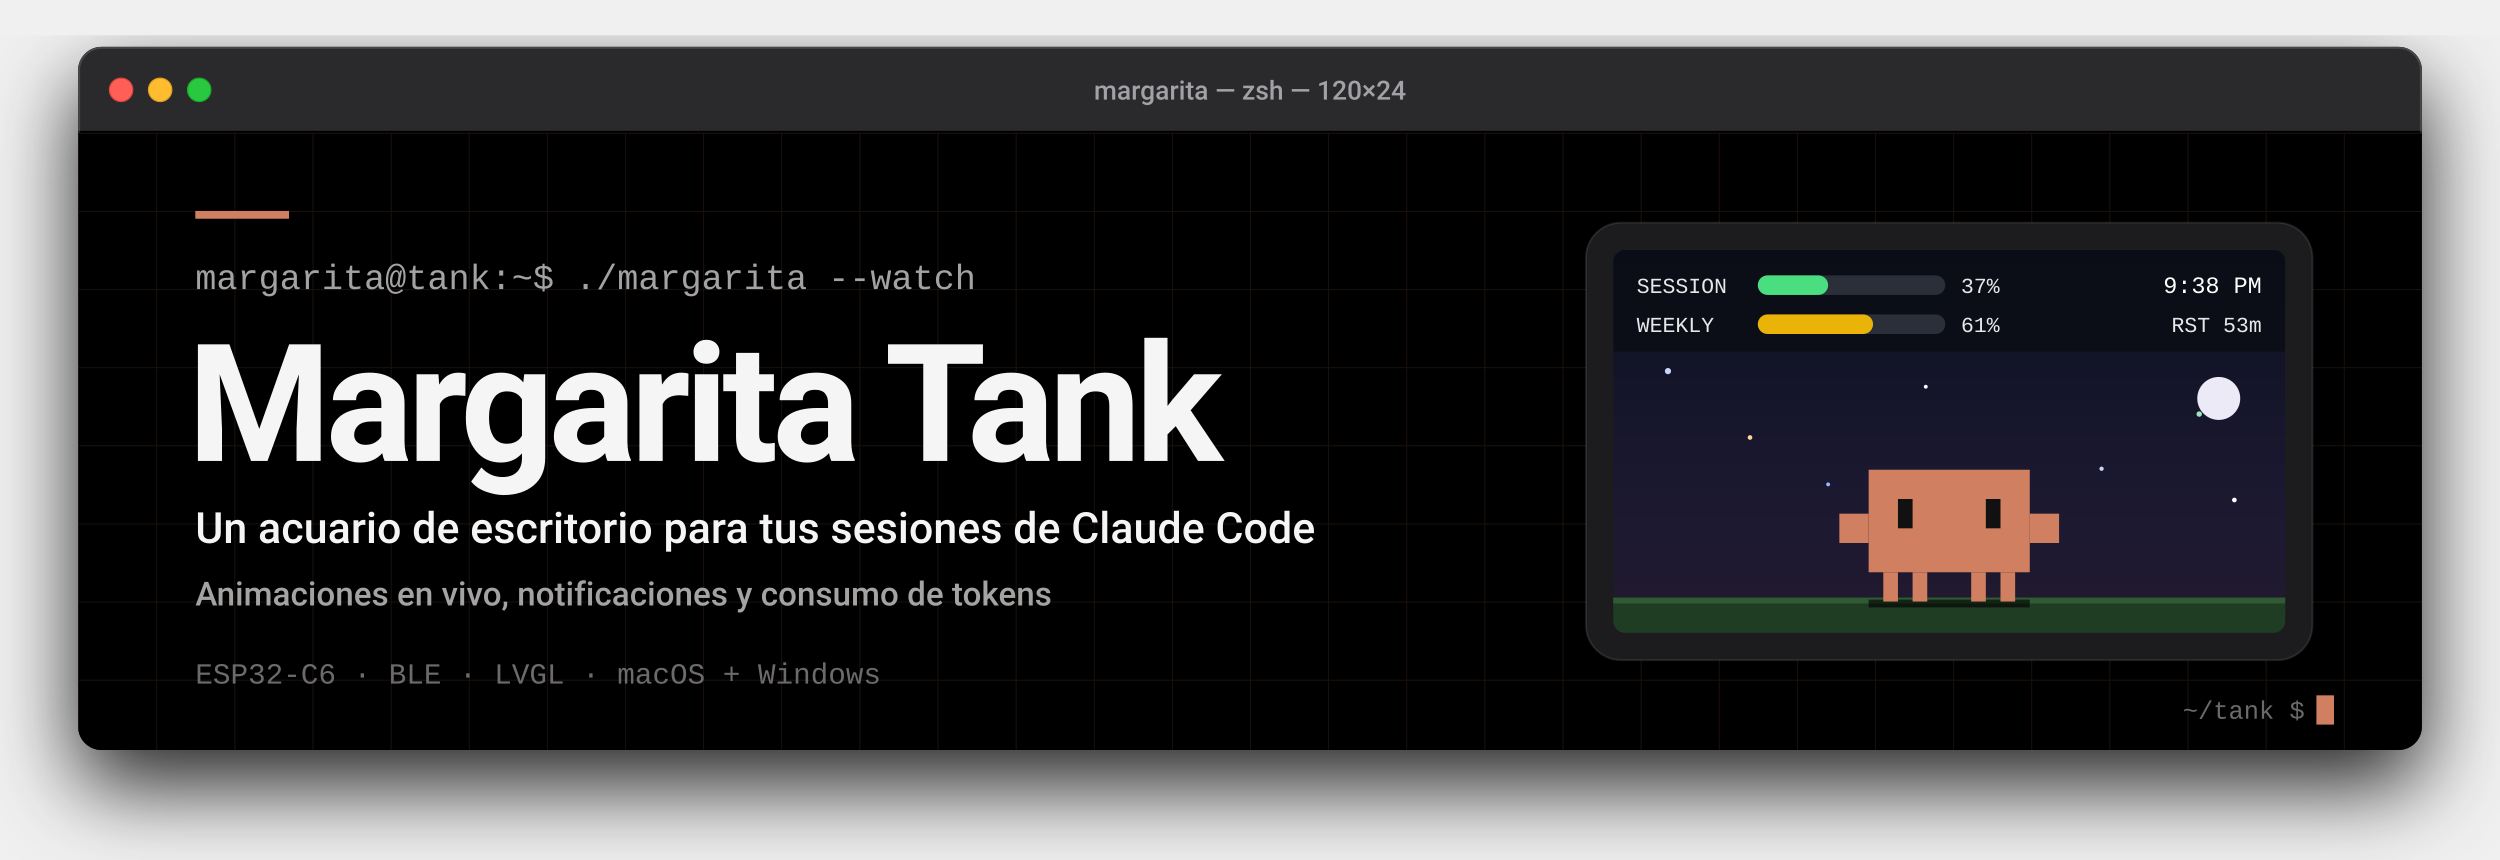
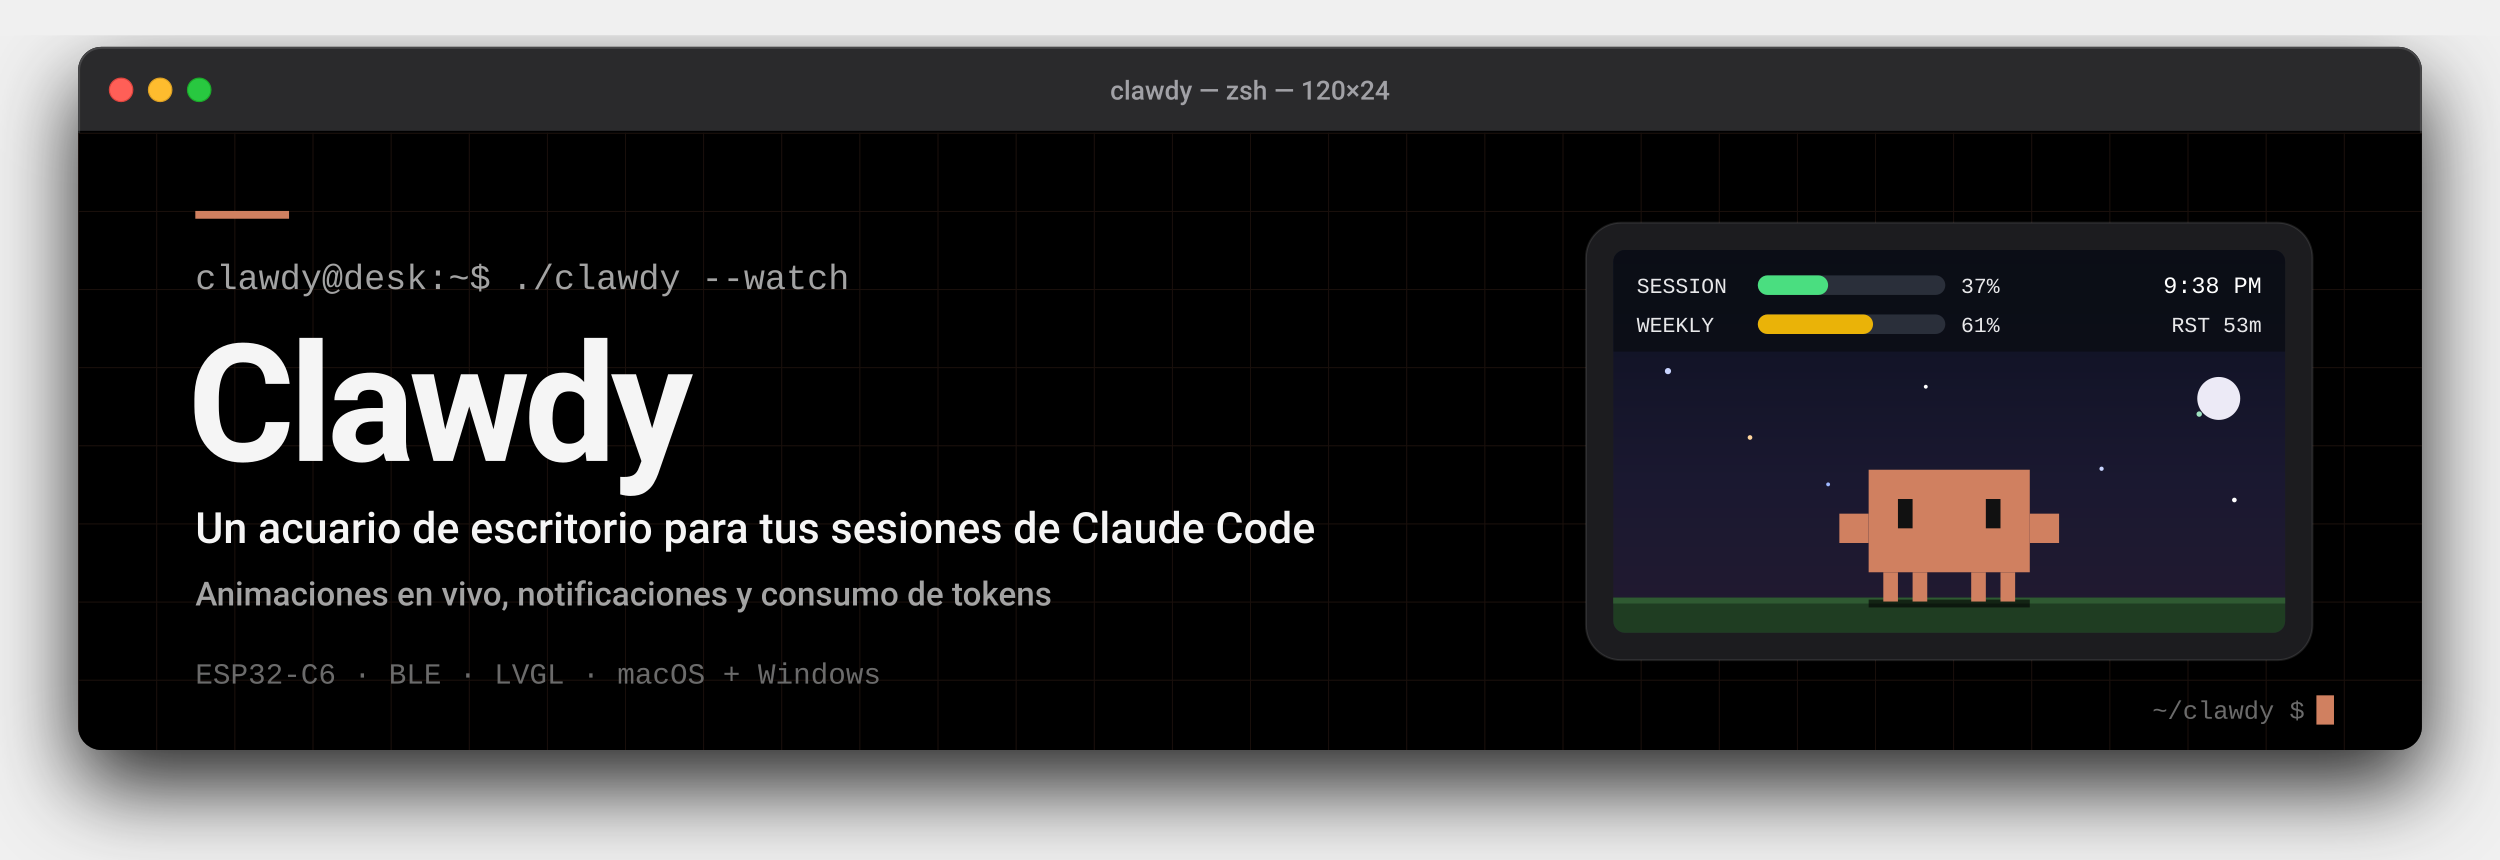
- <svg xmlns="http://www.w3.org/2000/svg" viewBox="0 0 1280 440" width="1280" height="440" role="img" aria-label="Margarita Tank: un acuario de escritorio para tus sesiones de Claude Code">
+ <svg xmlns="http://www.w3.org/2000/svg" viewBox="0 0 1280 440" width="1280" height="440" role="img" aria-label="Clawdy: un acuario de escritorio para tus sesiones de Claude Code">
  <defs>
    <style>
.h{font-family:system-ui,-apple-system,'Segoe UI',Roboto,'Helvetica Neue',Arial,sans-serif;font-weight:700;letter-spacing:-0.035em;fill:#f5f5f5}
.b{font-family:system-ui,-apple-system,'Segoe UI',Roboto,'Helvetica Neue',Arial,sans-serif;font-weight:500}
.m{font-family:ui-monospace,SFMono-Regular,'SF Mono',Menlo,Consolas,'Liberation Mono',monospace;font-weight:400}
.sub{fill:#a3a3a3}.dim{fill:#6b6b6b}.fg{fill:#f5f5f5}.acc{fill:#d08060}
@keyframes blink{0%,49%{opacity:1}50%,100%{opacity:0}}
@keyframes tw{0%,100%{opacity:1}50%{opacity:0.25}}
@keyframes bob{0%,100%{transform:translateY(0)}50%{transform:translateY(-3px)}}
.cur{animation:blink 1.1s steps(1,end) infinite}
.tw{animation:tw 2.6s ease-in-out infinite}
.bob{animation:bob 1.6s steps(2,end) infinite}
@media (prefers-reduced-motion:reduce){.cur,.tw,.bob{animation:none}}
</style>
    <pattern id="g" width="40" height="40" patternUnits="userSpaceOnUse">
      <path d="M40 0H0V40" fill="none" stroke="rgba(208,128,96,0.12)" stroke-width="1" />
    </pattern>
    <linearGradient id="sky" x1="0" y1="0" x2="0" y2="1">
      <stop offset="0" stop-color="#0c1020" />
      <stop offset="0.6" stop-color="#1a1830" />
      <stop offset="1" stop-color="#221a30" />
    </linearGradient>
    <filter id="ws" x="-10%" y="-10%" width="120%" height="130%">
      <feDropShadow dx="0" dy="18" stdDeviation="22" flood-color="rgba(0,0,0,0.85)" flood-opacity="1" />
    </filter>
    <clipPath id="wc">
      <rect width="1200" height="360" rx="12" />
    </clipPath>
  </defs>
  <g transform="translate(40 24)">
    <rect width="1200" height="360" rx="12" fill="#0b0b0c" filter="url(#ws)" />
    <g clip-path="url(#wc)">
      <rect width="1200" height="44" fill="#2a2a2c" />
      <path d="M0 43.5H1200" stroke="#000000" />
    </g>
    <rect x="0.5" y="0.5" width="1199" height="359" rx="11.5" fill="none" stroke="rgba(255,255,255,0.14)" />
    <circle cx="22" cy="22" r="6" fill="#FF5F57" stroke="#E0443E" stroke-width="0.6" />
    <circle cx="42" cy="22" r="6" fill="#FEBC2E" stroke="#DEA123" stroke-width="0.6" />
    <circle cx="62" cy="22" r="6" fill="#28C840" stroke="#1AAB29" stroke-width="0.6" />
-     <text x="600" y="27" text-anchor="middle" class="b" font-size="13.5" fill="#a1a1a6">margarita — zsh — 120×24</text>
+     <text x="600" y="27" text-anchor="middle" class="b" font-size="13.5" fill="#a1a1a6">clawdy — zsh — 120×24</text>
    <g clip-path="url(#wc)">
      <g transform="translate(0 44)">
        <rect width="1200" height="316" fill="#000000" />
        <rect width="1200" height="316" fill="url(#g)" />
        <rect x="60" y="40" width="48" height="4" fill="#d08060" />
-         <text x="60" y="80" class="m sub" font-size="18">margarita@tank:~$ ./margarita --watch</text>
-         <text x="56" y="168" class="h" font-size="84">Margarita Tank</text>
+         <text x="60" y="80" class="m sub" font-size="18">clawdy@desk:~$ ./clawdy --watch</text>
+         <text x="56" y="168" class="h" font-size="84">Clawdy</text>
        <text x="60" y="210" class="b fg" font-size="22">Un acuario de escritorio para tus sesiones de Claude Code</text>
        <text x="60" y="242" class="b sub" font-size="17">Animaciones en vivo, notificaciones y consumo de tokens</text>
        <text x="60" y="282" class="m dim" font-size="15">ESP32-C6 · BLE · LVGL · macOS + Windows</text>
        <rect x="772" y="46" width="372" height="224" rx="18" fill="#1c1c1f" stroke="rgba(255,255,255,0.10)" />
        <clipPath id="sc">
          <rect x="786" y="60" width="344" height="196" rx="6" />
        </clipPath>
        <g clip-path="url(#sc)">
          <rect x="786" y="60" width="344" height="196" fill="url(#sky)" />
          <rect x="786" y="60" width="344" height="52" fill="#0a0d14" opacity="0.85" />
          <circle class="tw" style="animation-delay:0.00s" cx="814" cy="122" r="1.6" fill="#c9d4ff" />
          <circle class="tw" style="animation-delay:0.37s" cx="856" cy="156" r="1.2" fill="#ffd59e" />
          <circle class="tw" style="animation-delay:0.74s" cx="1086" cy="144" r="1.4" fill="#9fe3c0" />
          <circle class="tw" style="animation-delay:1.11s" cx="1036" cy="172" r="1.1" fill="#c9d4ff" />
          <circle class="tw" style="animation-delay:1.48s" cx="946" cy="130" r="1.0" fill="#ffffff" />
          <circle class="tw" style="animation-delay:1.85s" cx="1104" cy="188" r="1.2" fill="#ffffff" />
          <circle class="tw" style="animation-delay:2.22s" cx="896" cy="180" r="1.0" fill="#9fb8ff" />
          <circle cx="1096" cy="136" r="11" fill="#eceaf6" />
          <text x="798" y="82" class="m" font-size="11" fill="#e8e8ea">SESSION</text>
          <rect x="860" y="73" width="96" height="10" rx="5" fill="#2a2f3a" />
          <rect x="860" y="73" width="36" height="10" rx="5" fill="#4ade80" />
          <text x="964" y="82" class="m" font-size="11" fill="#e8e8ea">37%</text>
          <text x="798" y="102" class="m" font-size="11" fill="#e8e8ea">WEEKLY</text>
          <rect x="860" y="93" width="96" height="10" rx="5" fill="#2a2f3a" />
          <rect x="860" y="93" width="59" height="10" rx="5" fill="#eab308" />
          <text x="964" y="102" class="m" font-size="11" fill="#e8e8ea">61%</text>
          <text x="1118" y="82" text-anchor="end" class="m" font-size="12" fill="#ffffff">9:38 PM</text>
          <text x="1118" y="102" text-anchor="end" class="m" font-size="11" fill="#e8e8ea">RST 53m</text>
          <rect x="786" y="238" width="344" height="18" fill="#1f3d22" />
          <rect x="786" y="238" width="344" height="3" fill="#2f5a32" />
          <rect x="916.75" y="239.0" width="82.5" height="4" fill="#000000" opacity="0.6" />
          <g class="bob">
            <rect x="916.75" y="172.5" width="82.5" height="52.5" fill="#d08060" />
            <rect x="901.75" y="195" width="15" height="15" fill="#d08060" />
            <rect x="999.25" y="195" width="15" height="15" fill="#d08060" />
            <rect x="924.25" y="225" width="7.5" height="15" fill="#d08060" />
            <rect x="939.25" y="225" width="7.5" height="15" fill="#d08060" />
            <rect x="969.25" y="225" width="7.5" height="15" fill="#d08060" />
            <rect x="984.25" y="225" width="7.5" height="15" fill="#d08060" />
            <rect x="931.75" y="187.5" width="7.5" height="15" fill="#111111" />
            <rect x="976.75" y="187.5" width="7.5" height="15" fill="#111111" />
          </g>
        </g>
-         <text x="1140" y="300" text-anchor="end" class="m dim" font-size="13">~/tank $</text>
+         <text x="1140" y="300" text-anchor="end" class="m dim" font-size="13">~/clawdy $</text>
        <rect class="cur" x="1146" y="288" width="9" height="15" fill="#d08060" />
      </g>
    </g>
  </g>
</svg>
